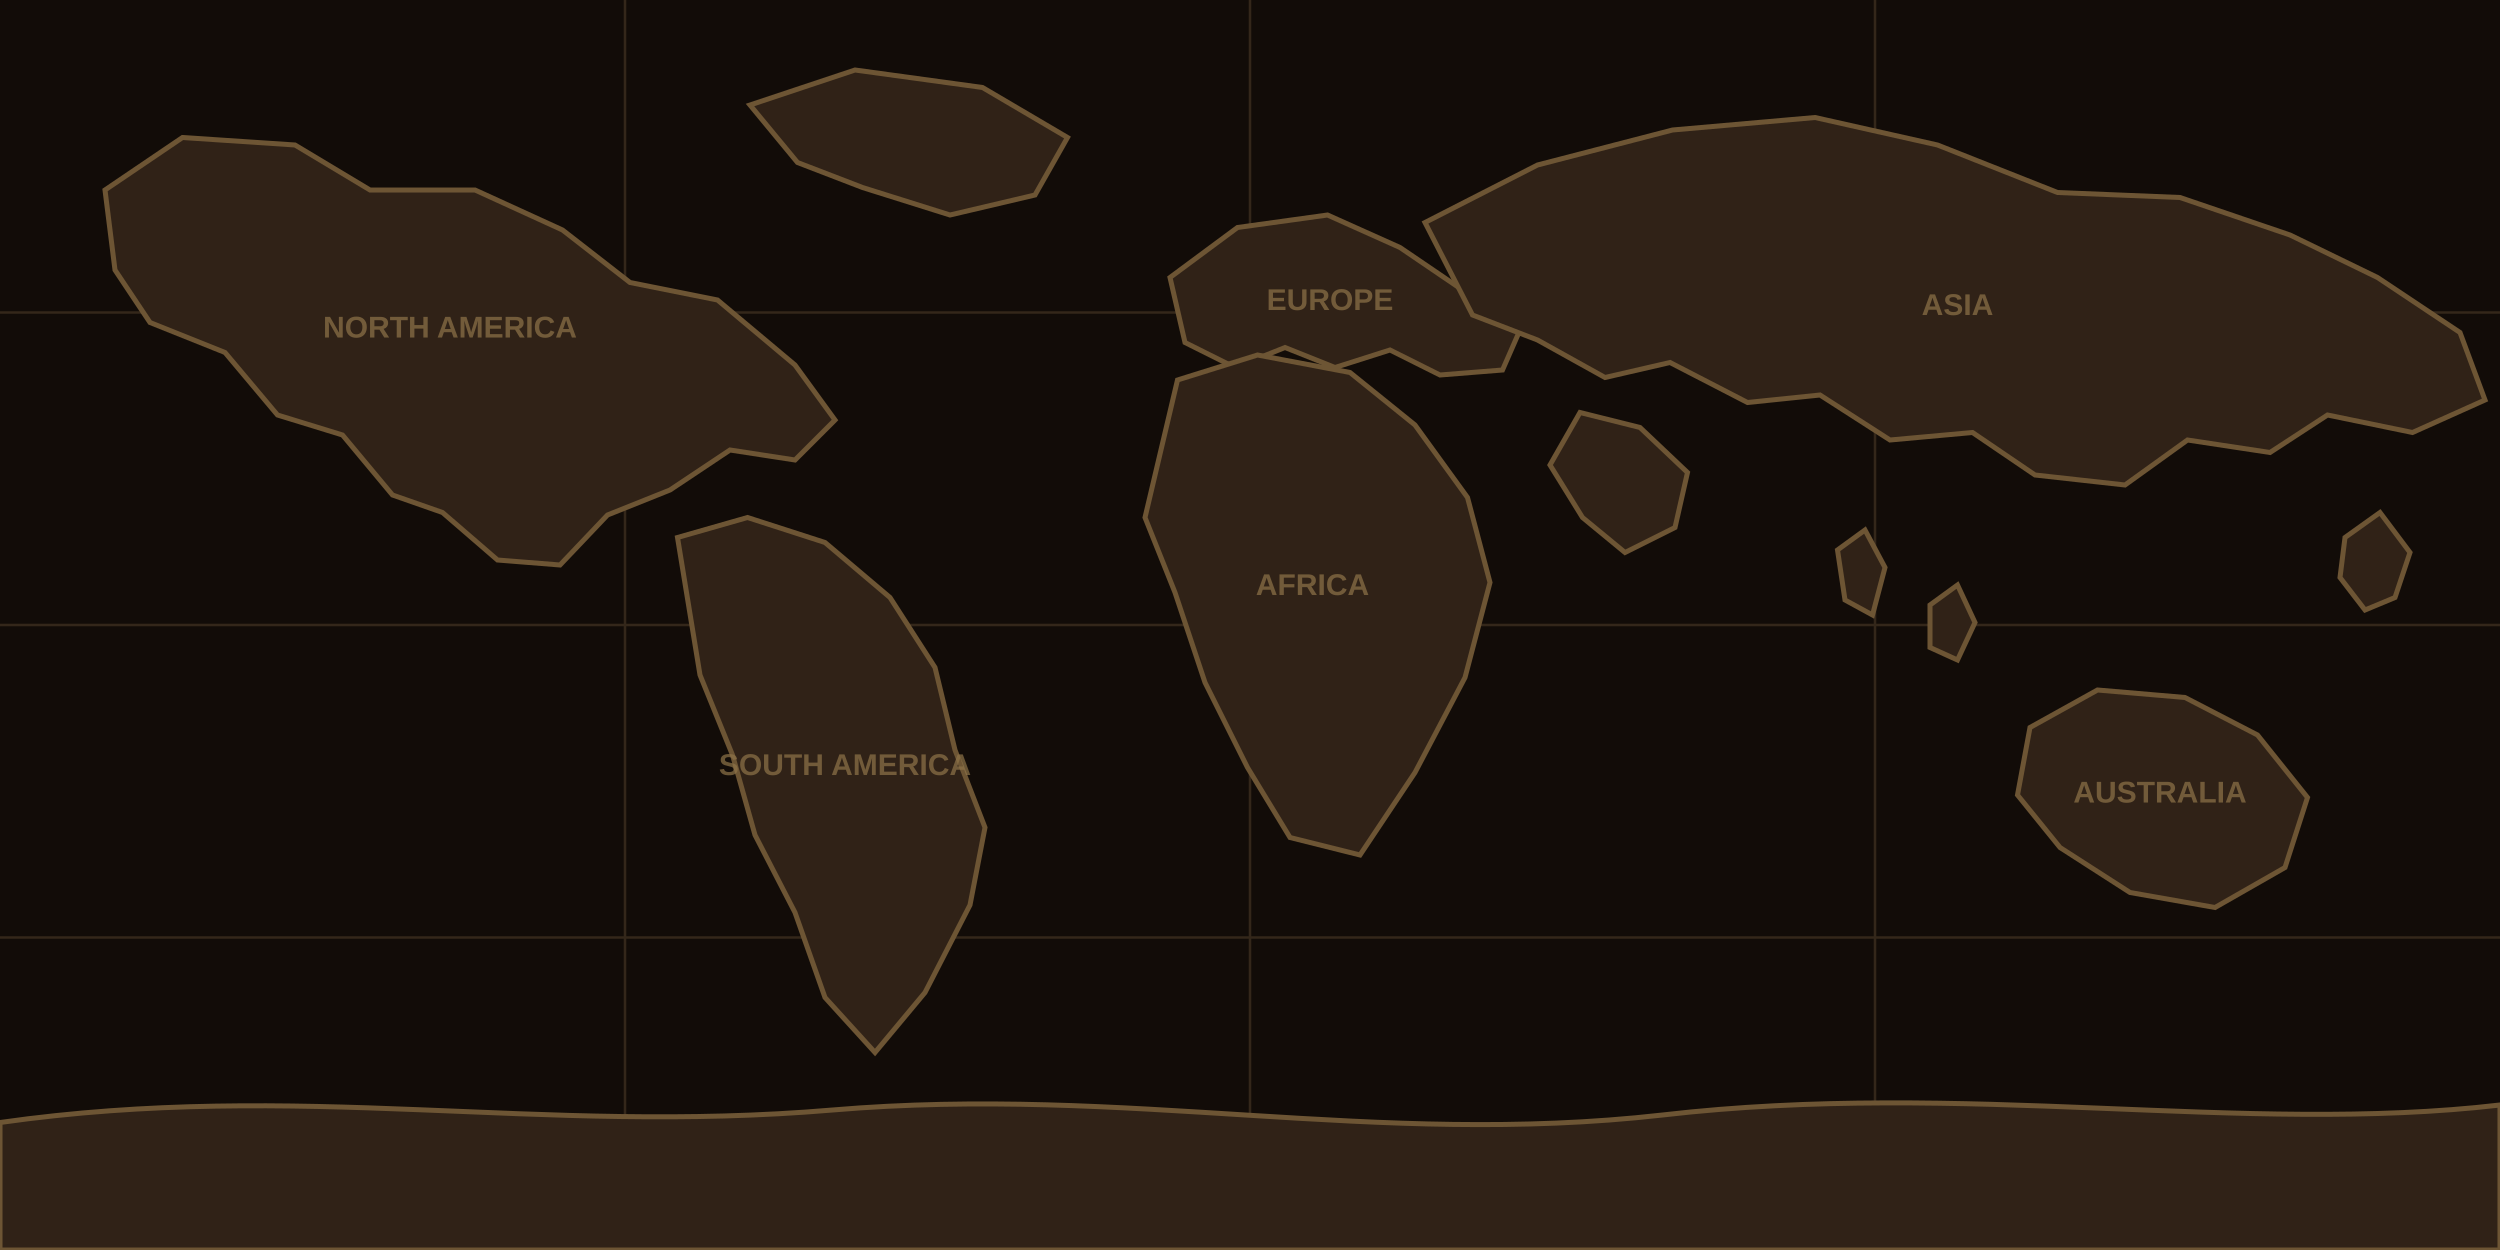
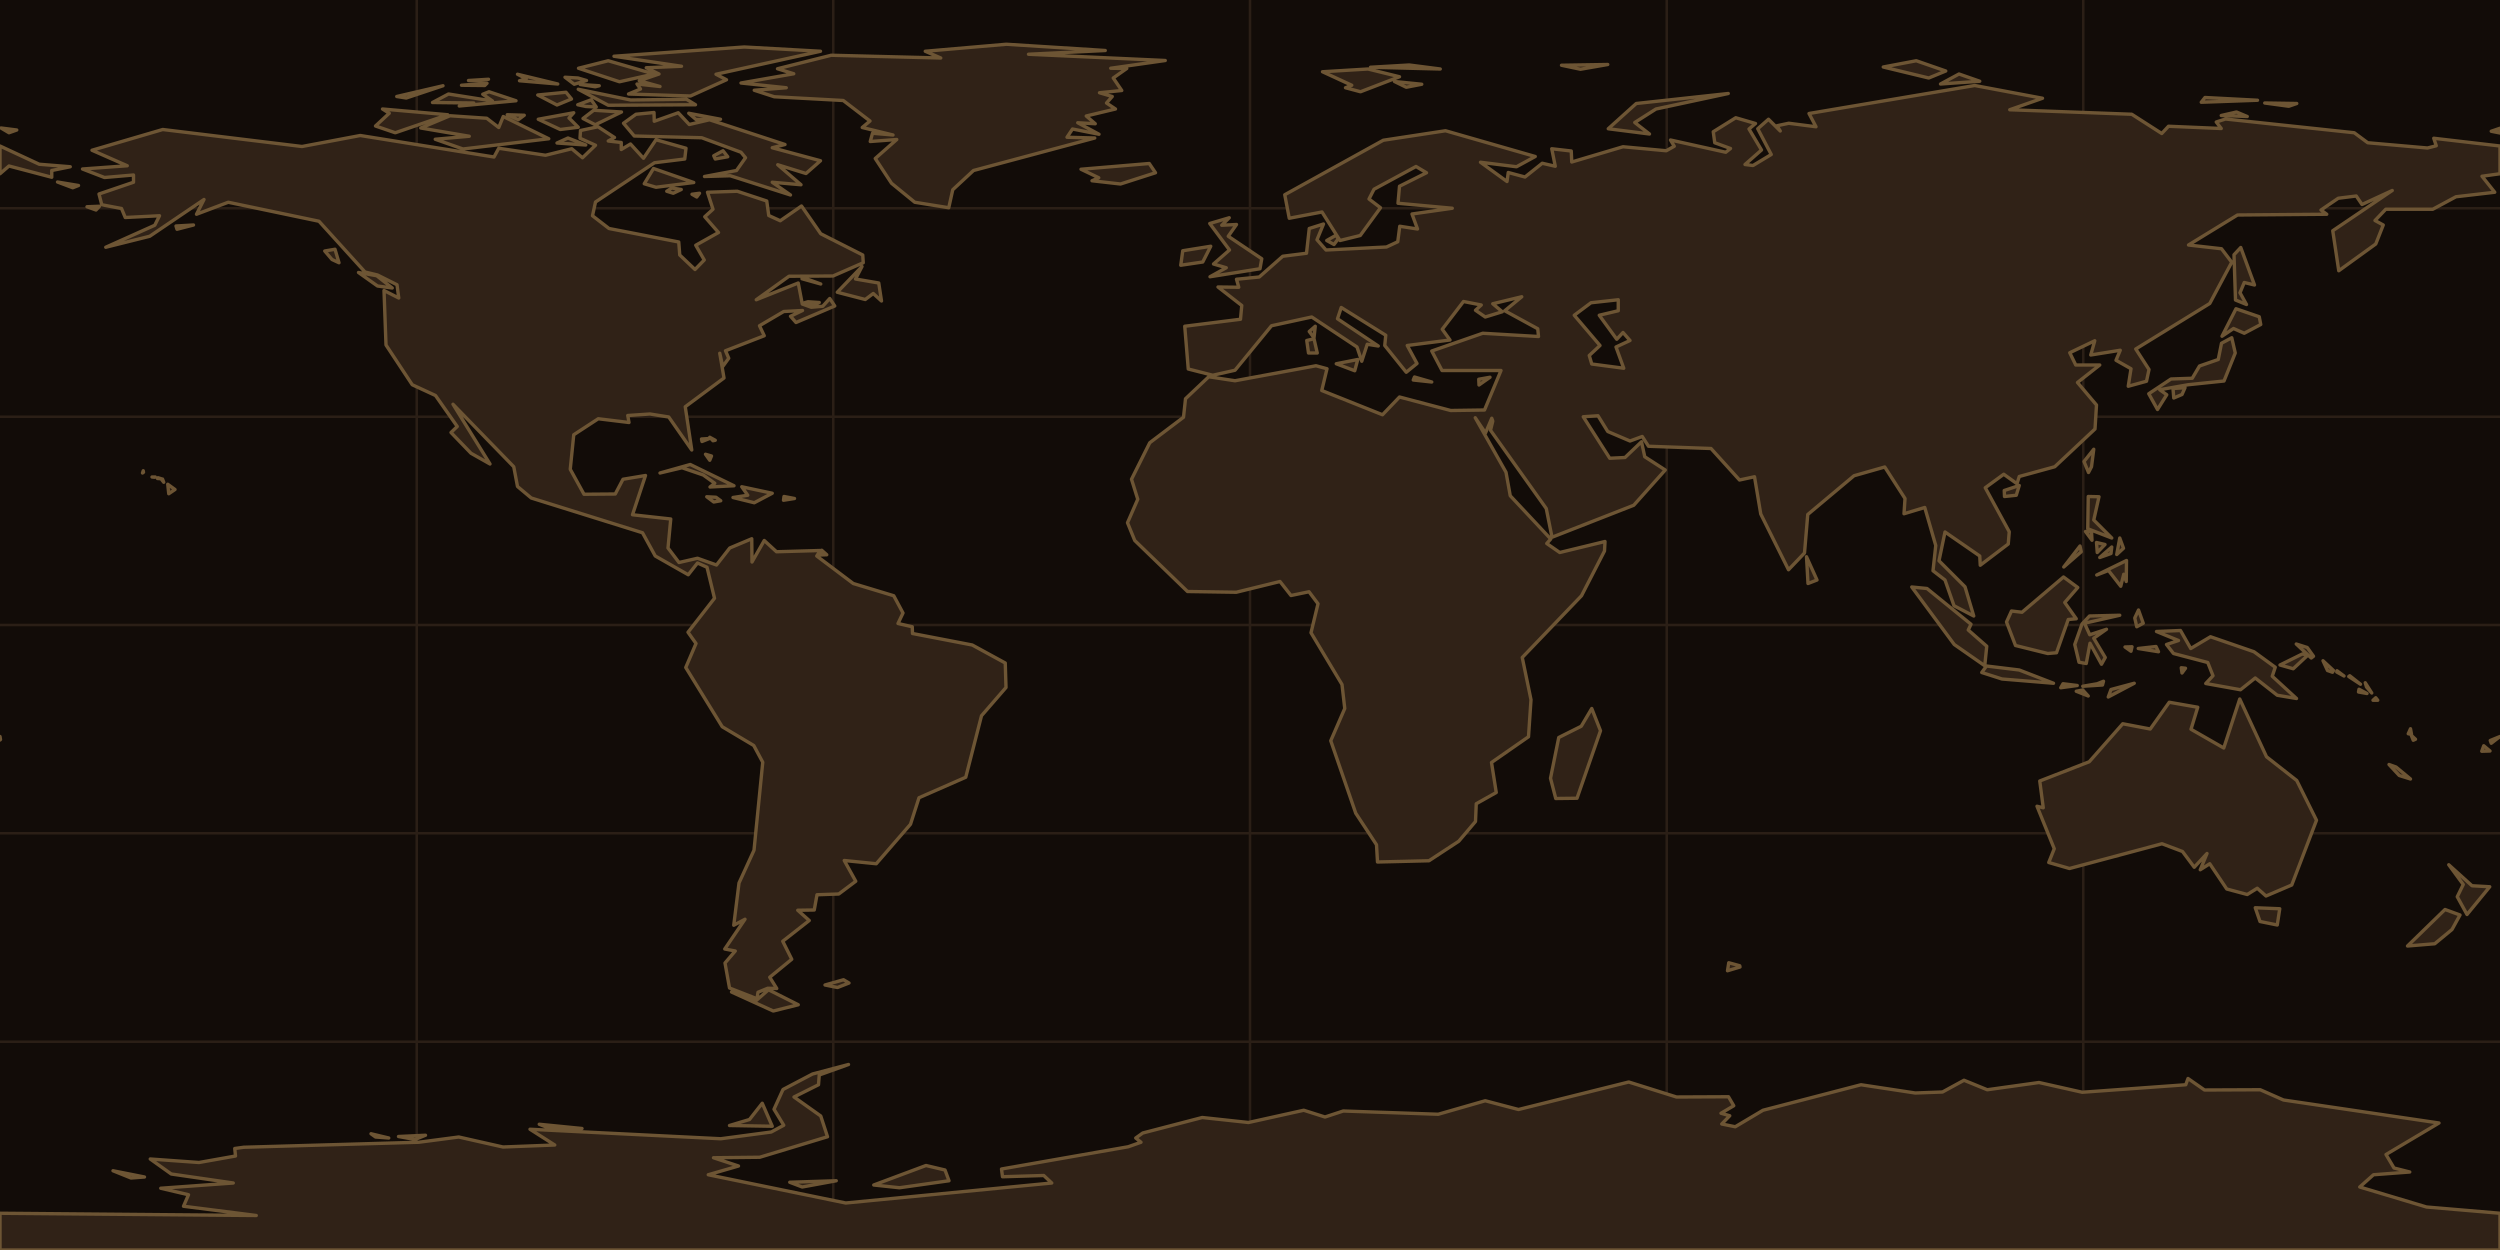
- <svg xmlns="http://www.w3.org/2000/svg" viewBox="0 0 1000 500" role="img" aria-label="Simplified world map">
+ <svg xmlns="http://www.w3.org/2000/svg" viewBox="0 0 1000 500" role="img" aria-label="Accurate world map">
  <rect width="1000" height="500" fill="#120c08" />
-   <g fill="none" stroke="#3f3020" stroke-width="1" opacity="0.75">
-     <path d="M0 125H1000M0 250H1000M0 375H1000" />
-     <path d="M250 0V500M500 0V500M750 0V500" />
+   <g fill="none" stroke="#3f3020" stroke-width="1" opacity="0.55">
+     <path d="M166.7 0V500" />
+     <path d="M333.3 0V500" />
+     <path d="M500.0 0V500" />
+     <path d="M666.7 0V500" />
+     <path d="M833.3 0V500" />
+     <path d="M0 416.7H1000" />
+     <path d="M0 333.3H1000" />
+     <path d="M0 250.0H1000" />
+     <path d="M0 166.7H1000" />
+     <path d="M0 83.3H1000" />
  </g>
-   <g fill="#302217" stroke="#6d5534" stroke-width="2">
-     <path d="M42 76 L73 55 L118 58 L148 76 L190 76 L225 92 L252 113 L287 120 L318 146 L334 168 L318 184 L292 180 L268 196 L243 206 L224 226 L199 224 L177 205 L157 198 L137 174 L111 166 L90 141 L60 129 L46 108 Z" />
-     <path d="M271 215 L299 207 L330 217 L356 239 L374 267 L382 300 L394 331 L388 362 L370 397 L350 421 L330 399 L318 365 L302 334 L293 302 L280 270 Z" />
-     <path d="M300 42 L342 28 L393 35 L427 55 L414 78 L380 86 L345 75 L319 65 Z" />
-     <path d="M468 111 L495 91 L531 86 L560 99 L585 116 L608 132 L601 148 L576 150 L556 140 L534 147 L514 139 L494 147 L474 137 Z" />
-     <path d="M471 152 L503 142 L540 149 L566 170 L587 199 L596 233 L586 271 L566 309 L544 342 L516 335 L499 307 L482 273 L470 237 L458 207 Z" />
-     <path d="M570 89 L615 66 L669 52 L726 47 L775 58 L823 77 L872 79 L916 94 L951 111 L984 133 L994 160 L965 173 L931 166 L908 181 L875 176 L850 194 L814 190 L789 173 L756 176 L728 158 L699 161 L668 145 L642 151 L615 136 L589 126 Z" />
-     <path d="M632 165 L656 171 L675 189 L670 211 L650 221 L633 207 L620 186 Z" />
-     <path d="M812 291 L839 276 L874 279 L903 294 L923 319 L914 347 L886 363 L852 357 L824 339 L807 318 Z" />
-     <path d="M938 215 L952 205 L964 221 L958 239 L946 244 L936 231 Z" />
-     <path d="M735 220 L746 212 L754 227 L749 246 L738 240 Z" />
-     <path d="M772 242 L783 234 L790 249 L783 264 L772 259 Z" />
-     <path d="M0 449 C120 432 215 454 333 444 C451 434 550 459 665 446 C786 432 897 454 1000 442 L1000 500 L0 500 Z" />
-   </g>
-   <g fill="#8f7448" font-family="Arial, sans-serif" font-size="12" font-weight="700" opacity="0.7" text-anchor="middle">
-     <text x="180" y="135">NORTH AMERICA</text>
-     <text x="338" y="310">SOUTH AMERICA</text>
-     <text x="532" y="124">EUROPE</text>
-     <text x="525" y="238">AFRICA</text>
-     <text x="783" y="126">ASIA</text>
-     <text x="864" y="321">AUSTRALIA</text>
-   </g>
+   <path d="M52.4,471.2L45.2,468.3L57.8,470.8L52.4,471.2ZM166.0,455.8L159.4,454.6L170.2,454.1L166.0,455.8ZM150.2,454.8L148.4,453.5L155.5,455.2L150.2,454.8ZM232.8,451.4L220.0,451.4L215.7,449.7L232.8,451.4ZM0.0,294.6L0.2,295.8L0.0,296.0L0.0,294.6ZM282.8,226.9L279.0,225.2L275.3,229.9L262.1,222.4L257.0,213.1L212.5,199.2L207.0,194.6L205.5,186.7L181.2,161.7L196.0,185.6L188.4,181.3L180.4,173.0L182.9,170.6L174.2,158.2L164.9,153.9L154.4,138.0L153.6,116.2L159.5,119.2L158.8,113.9L151.0,110.0L146.0,108.8L127.6,88.5L91.3,80.9L78.6,85.7L81.6,79.8L59.9,94.5L42.3,98.9L61.9,90.1L63.8,86.3L50.1,87.0L48.6,83.4L40.7,81.9L39.6,77.6L53.4,72.9L53.4,70.0L41.8,71.0L33.0,67.6L50.9,66.3L36.8,60.1L65.1,51.8L120.8,58.6L144.1,54.2L197.6,62.8L199.5,59.3L218.2,62.1L228.7,59.5L233.0,63.1L238.2,58.1L232.0,55.3L232.2,52.2L239.2,50.7L245.8,55.0L243.3,56.4L248.5,57.0L248.5,59.8L252.2,57.6L257.4,63.3L262.4,55.9L274.4,59.3L273.9,63.6L261.8,65.1L238.2,80.8L237.0,86.3L243.6,91.4L271.5,96.8L271.9,102.0L278.0,107.8L281.7,104.0L278.3,98.1L287.4,93.0L281.9,86.7L285.2,83.7L283.0,76.9L294.9,76.5L306.7,80.4L307.5,86.2L312.1,88.3L320.6,82.4L328.3,93.5L345.1,102.0L345.3,105.1L333.2,110.4L315.6,110.5L302.5,119.9L319.3,113.2L320.9,121.6L324.5,122.9L329.1,122.5L331.9,119.4L333.9,122.4L318.4,129.0L316.2,126.5L321.0,124.2L313.5,124.6L303.8,130.3L305.7,134.3L290.2,140.3L291.5,143.3L289.1,146.6L287.9,141.3L289.6,151.2L274.1,162.7L276.7,180.0L267.5,166.8L260.0,165.6L251.1,166.2L251.6,169.0L239.3,167.5L229.5,173.9L228.1,187.7L233.6,197.7L246.1,197.6L249.2,191.7L258.2,190.2L253.0,205.9L268.3,207.6L267.2,219.2L271.6,225.0L279.0,223.3L286.6,226.0L291.9,219.2L300.7,215.5L300.8,224.8L305.7,216.2L310.6,220.7L328.1,220.2L326.7,222.4L341.3,233.4L357.5,238.3L361.2,245.2L359.2,249.4L364.9,250.7L365.0,253.4L388.9,258.0L402.1,265.2L402.4,275.0L392.6,286.3L386.3,310.9L367.6,319.1L364.2,329.7L350.5,345.5L337.7,344.2L342.3,352.5L335.5,357.6L326.8,357.9L325.7,364.0L319.1,364.1L323.7,368.2L313.1,376.5L316.7,383.7L307.9,390.9L310.7,395.4L307.1,395.3L303.2,396.9L302.8,399.5L291.8,395.2L290.0,385.2L294.1,380.4L289.9,379.6L298.0,367.7L293.5,370.1L295.6,353.2L301.6,340.1L305.1,304.9L301.5,298.2L288.9,290.7L274.3,267.0L278.4,257.4L275.2,252.9L285.8,239.3L282.8,226.9ZM67.5,197.5L67.1,193.7L70.0,195.8L67.5,197.5ZM65.0,191.6L65.5,192.9L64.7,191.9L65.0,191.6ZM63.2,191.1L64.5,191.5L63.0,191.4L63.2,191.1ZM60.8,190.8L62.1,190.8L61.9,190.9L60.8,190.8ZM57.0,189.2L57.3,188.3L57.4,188.9L57.0,189.2ZM143.4,109.0L150.7,110.3L156.9,115.2L151.0,114.4L143.4,109.0ZM129.9,100.4L134.0,99.7L135.6,105.1L132.8,103.8L129.9,100.4ZM70.4,90.4L77.4,90.0L70.8,91.7L70.4,90.4ZM39.8,82.5L38.4,84.0L34.8,82.7L39.8,82.5ZM276.8,77.7L279.8,77.3L278.7,78.8L276.8,77.7ZM272.5,75.8L269.3,77.3L266.7,76.5L268.7,75.2L272.5,75.8ZM29.1,75.1L23.0,72.8L31.4,74.2L29.1,75.1ZM277.5,73.0L262.4,74.9L257.7,73.5L261.4,67.4L277.5,73.0ZM20.7,70.9L3.6,66.4L0.0,69.5L0.0,58.4L15.7,65.7L28.1,66.7L20.7,68.2L20.7,70.9ZM227.2,55.2L234.3,58.0L222.8,57.2L227.2,55.2ZM219.5,55.5L185.2,59.6L174.1,55.7L187.7,54.5L168.3,51.2L180.0,46.3L194.7,47.3L199.5,51.0L201.3,46.6L219.5,55.5ZM3.6,53.1L0.4,51.2L6.7,52.0L3.6,53.1ZM231.3,50.9L224.1,51.8L215.3,47.7L229.5,45.1L227.6,47.2L231.3,50.9ZM158.1,53.1L150.2,50.4L155.7,45.3L153.0,43.6L179.1,45.9L158.1,53.1ZM233.2,47.4L237.5,44.1L248.6,44.8L238.1,49.9L233.2,47.4ZM207.3,47.9L202.9,45.9L209.7,46.1L207.3,47.9ZM238.5,42.8L234.4,42.6L231.1,41.9L236.5,39.9L238.5,42.8ZM183.7,42.4L189.5,41.2L173.0,41.0L179.4,37.6L197.0,40.4L193.1,37.7L195.6,36.7L206.4,40.3L183.7,42.4ZM231.3,35.7L252.3,40.0L274.6,39.7L278.2,41.9L243.3,42.1L231.3,35.7ZM215.1,38.0L226.4,36.9L228.6,39.6L222.8,42.0L215.1,38.0ZM177.2,34.3L162.5,39.2L158.7,38.6L177.2,34.3ZM238.1,34.7L232.1,33.8L239.7,34.3L238.1,34.7ZM193.9,34.2L184.6,34.1L194.8,33.3L193.9,34.2ZM234.6,32.2L229.7,33.7L226.0,30.9L231.2,31.2L234.6,32.2ZM210.5,31.5L207.0,29.7L223.1,33.6L207.8,32.3L210.5,31.5ZM192.0,32.2L187.4,32.2L195.4,31.7L192.0,32.2ZM243.3,24.3L261.6,29.6L247.8,32.7L231.4,27.3L243.3,24.3ZM334.5,472.3L320.9,474.8L315.9,472.9L334.5,472.3ZM379.6,472.3L359.8,475.1L349.5,474.0L370.4,466.2L378.0,468.0L379.6,472.3ZM304.9,441.3L308.9,450.5L291.8,450.2L299.8,447.8L304.9,441.3ZM309.3,404.4L292.6,396.8L302.5,400.2L307.4,395.9L319.3,401.9L309.3,404.4ZM330.0,394.0L337.4,391.9L339.6,393.2L335.0,395.0L330.0,394.0ZM475.0,236.6L453.9,216.2L451.0,209.1L455.1,199.7L452.6,191.7L459.9,177.1L473.4,166.9L474.2,159.5L483.5,150.7L494.0,152.3L526.4,146.3L530.8,147.5L528.7,156.2L553.0,165.9L559.8,158.8L580.3,164.2L593.8,164.0L600.4,148.2L576.8,148.2L572.7,140.4L593.1,133.3L615.4,134.6L615.1,131.5L601.9,124.3L608.7,118.7L597.1,121.5L600.9,124.7L594.1,126.8L590.2,124.1L592.5,122.0L585.4,120.6L576.9,131.7L580.0,136.0L562.9,138.2L566.8,145.4L562.5,148.9L553.9,138.2L554.3,134.1L536.5,123.0L535.0,127.5L551.3,138.4L546.9,137.7L544.7,144.5L542.8,138.8L524.7,126.8L508.6,130.3L494.0,148.1L485.1,150.1L475.3,147.6L473.9,130.5L496.2,127.7L496.7,122.2L487.2,114.8L495.5,114.9L494.6,111.7L503.7,110.8L513.1,102.5L522.6,101.3L523.7,91.4L529.4,89.6L526.8,95.9L530.4,100.0L554.6,98.8L559.1,96.7L559.9,90.5L567.0,91.6L564.8,85.6L580.9,83.3L559.2,81.3L559.8,74.5L570.6,69.1L566.4,66.6L549.6,75.7L547.6,79.6L552.2,83.1L544.1,94.2L536.0,96.2L528.8,84.8L515.7,87.3L513.9,77.9L553.3,56.1L578.2,52.3L614.1,62.6L606.6,66.7L592.2,64.9L602.8,72.6L603.3,69.0L610.0,70.8L616.9,65.3L622.1,66.5L620.7,59.5L628.5,60.4L628.7,64.8L649.2,58.7L666.5,60.3L669.7,58.5L668.2,56.0L690.3,60.9L692.2,59.4L685.9,57.1L685.3,52.7L694.3,47.1L702.2,49.4L699.6,51.6L704.6,60.0L698.0,65.8L701.2,66.2L708.5,61.8L703.1,51.5L707.4,47.7L712.1,52.4L710.8,50.3L715.5,49.3L726.4,50.7L723.6,45.4L789.9,34.2L817.0,39.3L803.9,43.9L852.7,45.7L864.7,53.4L867.4,50.5L888.5,51.4L886.5,48.8L890.2,47.6L941.7,53.1L947.1,57.1L971.0,59.2L974.5,58.3L973.5,55.3L1000.0,58.4L1000.0,69.5L992.8,70.5L997.9,76.9L982.4,78.7L973.1,83.7L954.3,83.7L950.0,88.2L953.3,90.0L950.3,97.6L935.5,108.3L933.1,92.3L956.9,76.2L944.8,81.8L942.5,78.4L935.3,79.3L928.4,84.0L930.7,85.7L895.0,86.0L875.4,98.0L888.6,99.5L892.7,104.9L883.9,121.4L854.3,139.6L859.6,147.8L858.6,152.5L851.3,154.5L852.4,147.5L846.4,144.1L848.1,140.1L836.3,142.0L837.9,136.3L827.9,141.1L830.3,146.0L839.9,146.0L831.0,153.0L838.6,162.0L838.0,171.6L821.9,186.7L807.7,190.6L806.8,193.5L801.5,189.7L794.1,195.1L803.7,212.7L803.3,217.6L792.1,226.1L791.9,222.4L778.0,212.8L775.6,224.3L786.0,234.7L789.5,246.4L781.6,242.3L778.0,232.0L773.2,228.3L774.3,218.2L769.9,203.0L761.6,205.5L762.0,199.4L753.9,186.8L741.6,190.3L723.1,205.8L721.8,221.2L715.4,227.9L704.3,205.6L701.8,190.7L695.8,192.0L684.4,179.4L659.4,178.5L656.9,174.6L652.0,176.4L643.1,172.6L639.2,166.3L633.3,166.7L643.9,183.3L650.0,183.0L656.6,176.7L657.9,182.7L666.1,188.0L653.5,202.1L620.8,214.9L618.5,203.4L596.2,172.1L597.1,168.5L597.0,168.1L596.7,167.3L594.2,173.2L590.1,167.1L602.4,188.9L604.1,198.3L620.3,215.6L618.7,217.4L623.9,221.0L642.0,216.6L641.8,220.4L632.6,238.3L608.9,263.0L612.4,279.9L611.4,294.7L596.6,305.0L598.5,317.0L590.5,321.5L590.2,328.6L583.5,336.5L571.6,344.3L551.0,344.8L550.6,337.9L542.3,325.3L532.3,296.3L537.9,283.4L536.8,273.8L524.4,253.1L527.2,241.5L523.6,236.7L516.4,238.2L512.0,232.6L494.5,236.9L475.0,236.6ZM640.0,138.2L635.7,142.2L636.7,145.6L649.5,147.3L646.4,138.8L652.0,136.2L649.2,133.0L646.7,135.7L639.7,126.1L647.3,124.3L647.3,119.9L636.4,121.1L629.7,126.1L640.0,138.2ZM328.7,220.1L330.7,221.9L327.9,222.0L328.7,220.1ZM282.7,198.7L286.4,198.9L288.3,200.3L285.5,200.8L282.7,198.7ZM313.6,198.6L317.8,199.4L313.4,200.1L313.6,198.6ZM308.9,197.3L301.7,201.1L293.2,199.0L299.1,198.1L296.7,194.7L308.9,197.3ZM276.1,185.8L293.6,194.3L284.0,194.8L285.9,193.3L281.3,190.0L272.8,187.1L264.0,189.2L276.1,185.8ZM282.2,181.7L284.6,182.4L283.9,184.1L282.2,181.7ZM286.1,176.1L285.2,176.3L283.9,174.9L286.1,176.1ZM283.8,175.4L280.8,176.6L280.6,175.6L283.8,175.4ZM321.8,121.1L323.2,120.7L327.7,121.0L325.3,122.3L321.8,121.1ZM351.5,113.2L352.6,120.4L349.3,117.4L346.1,119.8L334.9,116.9L344.8,106.6L342.2,111.6L351.5,113.2ZM321.7,111.2L328.3,113.6L320.8,111.5L321.7,111.2ZM473.1,100.3L484.3,98.5L481.1,104.8L472.3,106.1L473.1,100.3ZM439.5,71.1L432.4,67.7L459.7,65.4L462.2,69.1L448.2,73.6L436.8,72.3L439.5,71.1ZM291.1,62.7L286.1,63.6L285.5,62.3L289.2,60.3L291.1,62.7ZM283.8,47.9L314.0,57.8L308.9,59.1L328.2,64.3L322.4,69.4L311.1,65.9L320.4,73.9L308.9,72.9L316.2,78.0L292.1,70.3L281.8,70.6L294.6,68.2L298.2,63.1L296.4,60.9L280.7,55.1L253.7,54.4L249.4,49.3L254.4,45.7L261.6,45.0L261.7,48.5L271.3,45.1L275.7,49.8L283.8,47.9ZM442.1,20.2L411.4,21.7L466.1,24.2L444.3,27.3L450.7,27.4L445.3,31.2L448.7,36.2L439.8,37.1L444.9,38.6L442.6,41.2L446.2,43.6L434.5,46.4L438.1,49.5L431.1,49.1L439.6,53.7L429.0,51.6L426.8,54.9L437.9,55.2L389.4,68.2L381.1,75.9L379.5,83.1L365.9,80.9L356.6,73.3L350.1,63.4L358.7,55.8L348.1,56.6L349.0,53.3L357.2,54.0L344.9,51.0L348.0,48.4L337.3,40.2L309.7,38.7L301.7,36.1L314.5,35.1L296.4,33.2L317.5,29.5L311.0,27.5L332.5,22.1L376.3,23.2L370.1,20.5L402.5,17.7L442.1,20.2ZM288.2,47.7L278.4,47.8L275.5,45.3L288.2,47.7ZM245.6,22.5L297.7,18.8L328.2,20.5L286.4,29.7L290.6,31.9L276.2,38.4L251.4,37.6L256.2,35.6L254.8,33.6L264.0,34.6L255.7,32.3L263.6,29.6L258.5,27.1L272.6,26.5L245.6,22.5ZM0.0,485.3L102.5,486.2L73.4,482.5L75.4,477.9L64.3,475.3L93.3,473.2L68.5,469.6L60.1,463.6L79.6,465.0L94.2,462.4L93.9,459.4L97.5,458.9L167.5,456.9L183.5,454.8L201.2,458.8L221.9,458.0L212.0,451.7L288.3,455.5L308.5,452.8L313.5,450.1L309.6,443.7L313.2,435.8L325.0,429.6L339.4,425.8L327.7,430.0L327.4,433.9L317.6,438.8L328.3,446.4L331.0,454.7L303.9,462.9L285.4,463.1L295.4,466.4L283.3,469.9L338.3,481.2L420.7,473.2L417.5,470.2L401.0,470.7L400.6,467.6L451.3,458.7L456.4,456.9L454.3,455.2L457.1,453.2L480.9,447.0L499.4,449.0L521.5,444.1L530.0,446.8L537.3,444.4L575.3,445.7L594.1,440.3L607.4,443.8L651.5,432.8L670.6,438.8L691.4,438.7L693.5,442.3L688.4,445.3L691.9,446.3L688.7,449.6L694.1,450.7L705.2,444.1L744.4,433.9L766.1,437.2L777.0,436.8L785.6,432.1L794.9,435.9L815.6,433.0L832.9,436.9L874.3,433.9L875.2,431.4L881.8,436.0L904.1,435.9L913.4,440.0L975.6,449.2L954.4,461.8L957.6,467.2L963.9,468.8L949.4,469.9L943.9,474.8L970.6,482.8L1000.0,485.3L1000.0,500.0L0.0,500.0L0.0,485.3ZM534.5,145.5L543.1,143.8L541.9,148.3L534.5,145.5ZM522.7,136.2L525.6,135.5L526.9,141.2L523.4,141.2L522.7,136.2ZM526.1,130.5L525.6,135.1L523.7,132.6L526.1,130.5ZM491.8,100.0L483.9,89.4L491.7,87.1L488.7,90.1L494.6,89.8L491.3,94.5L504.7,103.5L504.0,107.5L484.0,110.7L490.5,107.1L485.4,105.6L491.8,100.0ZM530.7,96.2L534.4,94.1L535.3,95.5L533.6,97.8L530.7,96.2ZM544.2,36.7L538.2,35.1L540.7,34.1L529.0,28.7L547.2,27.6L559.8,30.7L544.2,36.7ZM591.6,154.0L591.5,151.7L596.0,150.9L591.6,154.0ZM565.8,150.8L572.7,152.8L565.3,152.0L565.8,150.8ZM562.5,34.9L557.8,32.6L568.7,33.7L562.5,34.9ZM548.2,26.9L563.7,26.0L576.1,27.6L548.2,26.9ZM691.5,385.1L695.9,386.3L696.0,386.8L691.0,388.3L691.5,385.1ZM640.2,292.3L630.8,319.3L622.3,319.4L620.2,311.3L623.5,295.0L632.5,290.5L636.7,283.4L640.2,292.3ZM821.4,273.3L800.8,271.6L792.7,269.0L794.6,266.4L807.7,268.0L821.4,273.3ZM793.9,266.3L781.7,257.8L764.7,234.8L770.8,235.4L788.4,249.7L787.3,252.0L794.7,258.5L793.9,266.3ZM827.3,247.8L822.6,261.1L819.1,261.4L806.2,258.2L802.6,248.8L804.6,244.4L808.8,244.9L825.4,230.8L831.1,235.0L825.9,241.0L830.5,247.5L827.3,247.8ZM722.6,222.7L726.8,232.0L723.2,233.4L722.6,222.7ZM806.5,198.1L801.8,198.6L801.7,196.2L807.7,194.2L806.5,198.1ZM691.3,37.4L662.4,43.6L653.9,49.0L659.8,53.6L643.3,51.5L654.5,41.4L691.3,37.4ZM791.9,32.5L776.2,33.6L783.6,29.6L791.9,32.5ZM771.5,31.2L753.3,26.8L766.5,24.3L778.3,28.4L771.5,31.2ZM643.1,25.8L632.2,27.7L624.6,26.1L643.1,25.8ZM978.0,363.8L984.0,366.0L980.8,371.8L973.9,377.5L963.0,378.4L978.0,363.8ZM904.0,368.6L902.1,363.1L911.9,363.5L910.9,370.0L904.0,368.6ZM982.9,358.7L985.3,353.8L979.5,345.9L988.8,354.3L995.9,354.7L986.8,365.8L982.9,358.7ZM864.8,337.5L827.8,347.4L819.5,345.0L821.7,339.5L814.8,322.5L817.3,323.1L815.9,312.4L835.7,304.7L849.1,289.5L860.1,291.6L867.7,280.9L879.1,282.9L876.4,291.7L889.5,299.2L895.9,279.6L906.6,302.7L918.7,312.2L926.6,328.1L916.7,354.0L906.4,358.4L902.9,355.3L898.9,357.8L890.7,355.6L883.9,345.5L880.1,347.9L882.8,341.4L877.7,346.9L873.0,340.6L864.8,337.5ZM955.6,305.8L958.4,306.8L964.2,311.6L959.7,310.2L955.6,305.8ZM993.5,298.3L996.0,300.4L992.7,300.5L993.5,298.3ZM1000.0,294.6L996.5,297.3L996.1,296.2L1000.0,294.6ZM964.5,294.1L966.2,295.7L965.3,296.1L964.5,294.1ZM963.3,293.5L964.2,291.5L964.6,293.7L963.3,293.5ZM949.2,280.1L950.3,279.1L951.1,280.1L949.2,280.1ZM833.1,276.0L835.3,278.4L830.5,276.5L833.1,276.0ZM844.4,275.8L853.7,273.3L843.3,278.8L844.4,275.8ZM946.8,277.4L943.4,276.8L943.6,275.7L946.8,277.4ZM946.6,274.8L946.1,273.1L948.7,277.2L946.6,274.8ZM825.2,273.5L830.9,274.2L824.3,275.1L825.2,273.5ZM833.1,274.5L838.9,273.5L841.4,272.5L841.0,274.0L833.1,274.5ZM939.9,270.3L944.2,273.7L939.5,270.6L939.9,270.3ZM937.6,270.4L934.7,268.8L934.8,268.3L937.6,270.4ZM908.9,270.5L918.6,279.4L910.9,278.1L902.1,271.2L896.2,275.9L882.3,273.4L885.2,270.3L883.1,265.0L869.4,261.4L866.6,257.8L871.4,256.2L862.6,252.6L872.2,252.2L876.3,259.4L884.2,254.7L901.6,260.7L910.1,266.9L908.9,270.5ZM872.5,267.1L874.2,267.3L872.8,269.2L872.5,267.1ZM929.2,264.3L933.4,268.2L933.0,268.9L931.0,268.2L929.2,264.3ZM912.0,266.0L920.9,261.6L923.2,262.0L917.3,267.5L912.0,266.0ZM918.5,257.6L922.9,259.0L925.4,262.5L924.5,263.2L918.5,257.6ZM852.8,258.7L852.4,260.5L850.0,258.8L852.8,258.7ZM855.3,259.4L862.4,258.6L863.4,260.7L855.3,259.4ZM833.8,249.3L835.9,253.9L842.6,251.7L837.5,255.3L842.1,263.0L840.6,265.7L836.0,257.3L834.5,265.4L831.6,264.9L829.9,257.8L832.8,249.6L835.8,246.4L847.9,246.1L833.8,249.3ZM854.7,250.7L853.9,247.2L855.4,244.0L857.3,249.3L854.7,250.7ZM848.3,234.5L843.4,228.2L838.7,230.0L850.6,224.2L850.5,232.6L849.5,229.7L848.3,234.5ZM832.5,220.7L825.5,226.8L832.0,218.4L832.5,220.7ZM844.4,221.4L839.9,223.0L844.7,218.8L844.4,221.4ZM838.9,221.0L838.6,217.0L842.0,217.8L838.9,221.0ZM846.7,221.8L847.9,215.2L849.4,219.3L846.7,221.8ZM836.6,212.7L836.8,216.1L834.2,212.6L836.6,212.7ZM837.5,208.0L844.7,215.2L835.1,211.5L835.3,198.6L839.6,198.7L837.5,208.0ZM837.5,179.7L836.6,186.7L835.4,189.0L833.6,184.6L837.5,179.7ZM869.5,159.2L869.2,155.4L874.0,155.1L872.8,157.8L869.5,159.2ZM889.6,152.4L875.2,153.9L863.9,155.9L866.7,157.9L863.0,163.8L859.5,157.5L868.4,151.6L876.9,151.3L879.8,146.4L887.3,143.8L888.6,137.3L892.7,135.1L894.1,141.2L889.6,152.4ZM888.8,134.5L894.4,123.5L903.7,126.7L904.3,129.8L897.7,133.3L893.4,131.4L888.8,134.5ZM898.6,121.8L894.2,120.0L893.6,101.9L896.3,99.0L901.8,114.0L897.7,113.0L896.0,117.1L898.6,121.8ZM996.5,52.5L1000.0,51.3L1000.0,53.2L996.5,52.5ZM888.5,46.2L894.6,44.8L898.9,46.6L888.5,46.2ZM915.5,42.5L905.9,41.2L918.7,41.4L915.5,42.5ZM882.0,39.0L903.0,40.1L880.5,40.9L882.0,39.0Z" fill="#302217" stroke="#6d5534" stroke-width="1.35" stroke-linejoin="round" stroke-linecap="round" fill-rule="evenodd" />
</svg>
